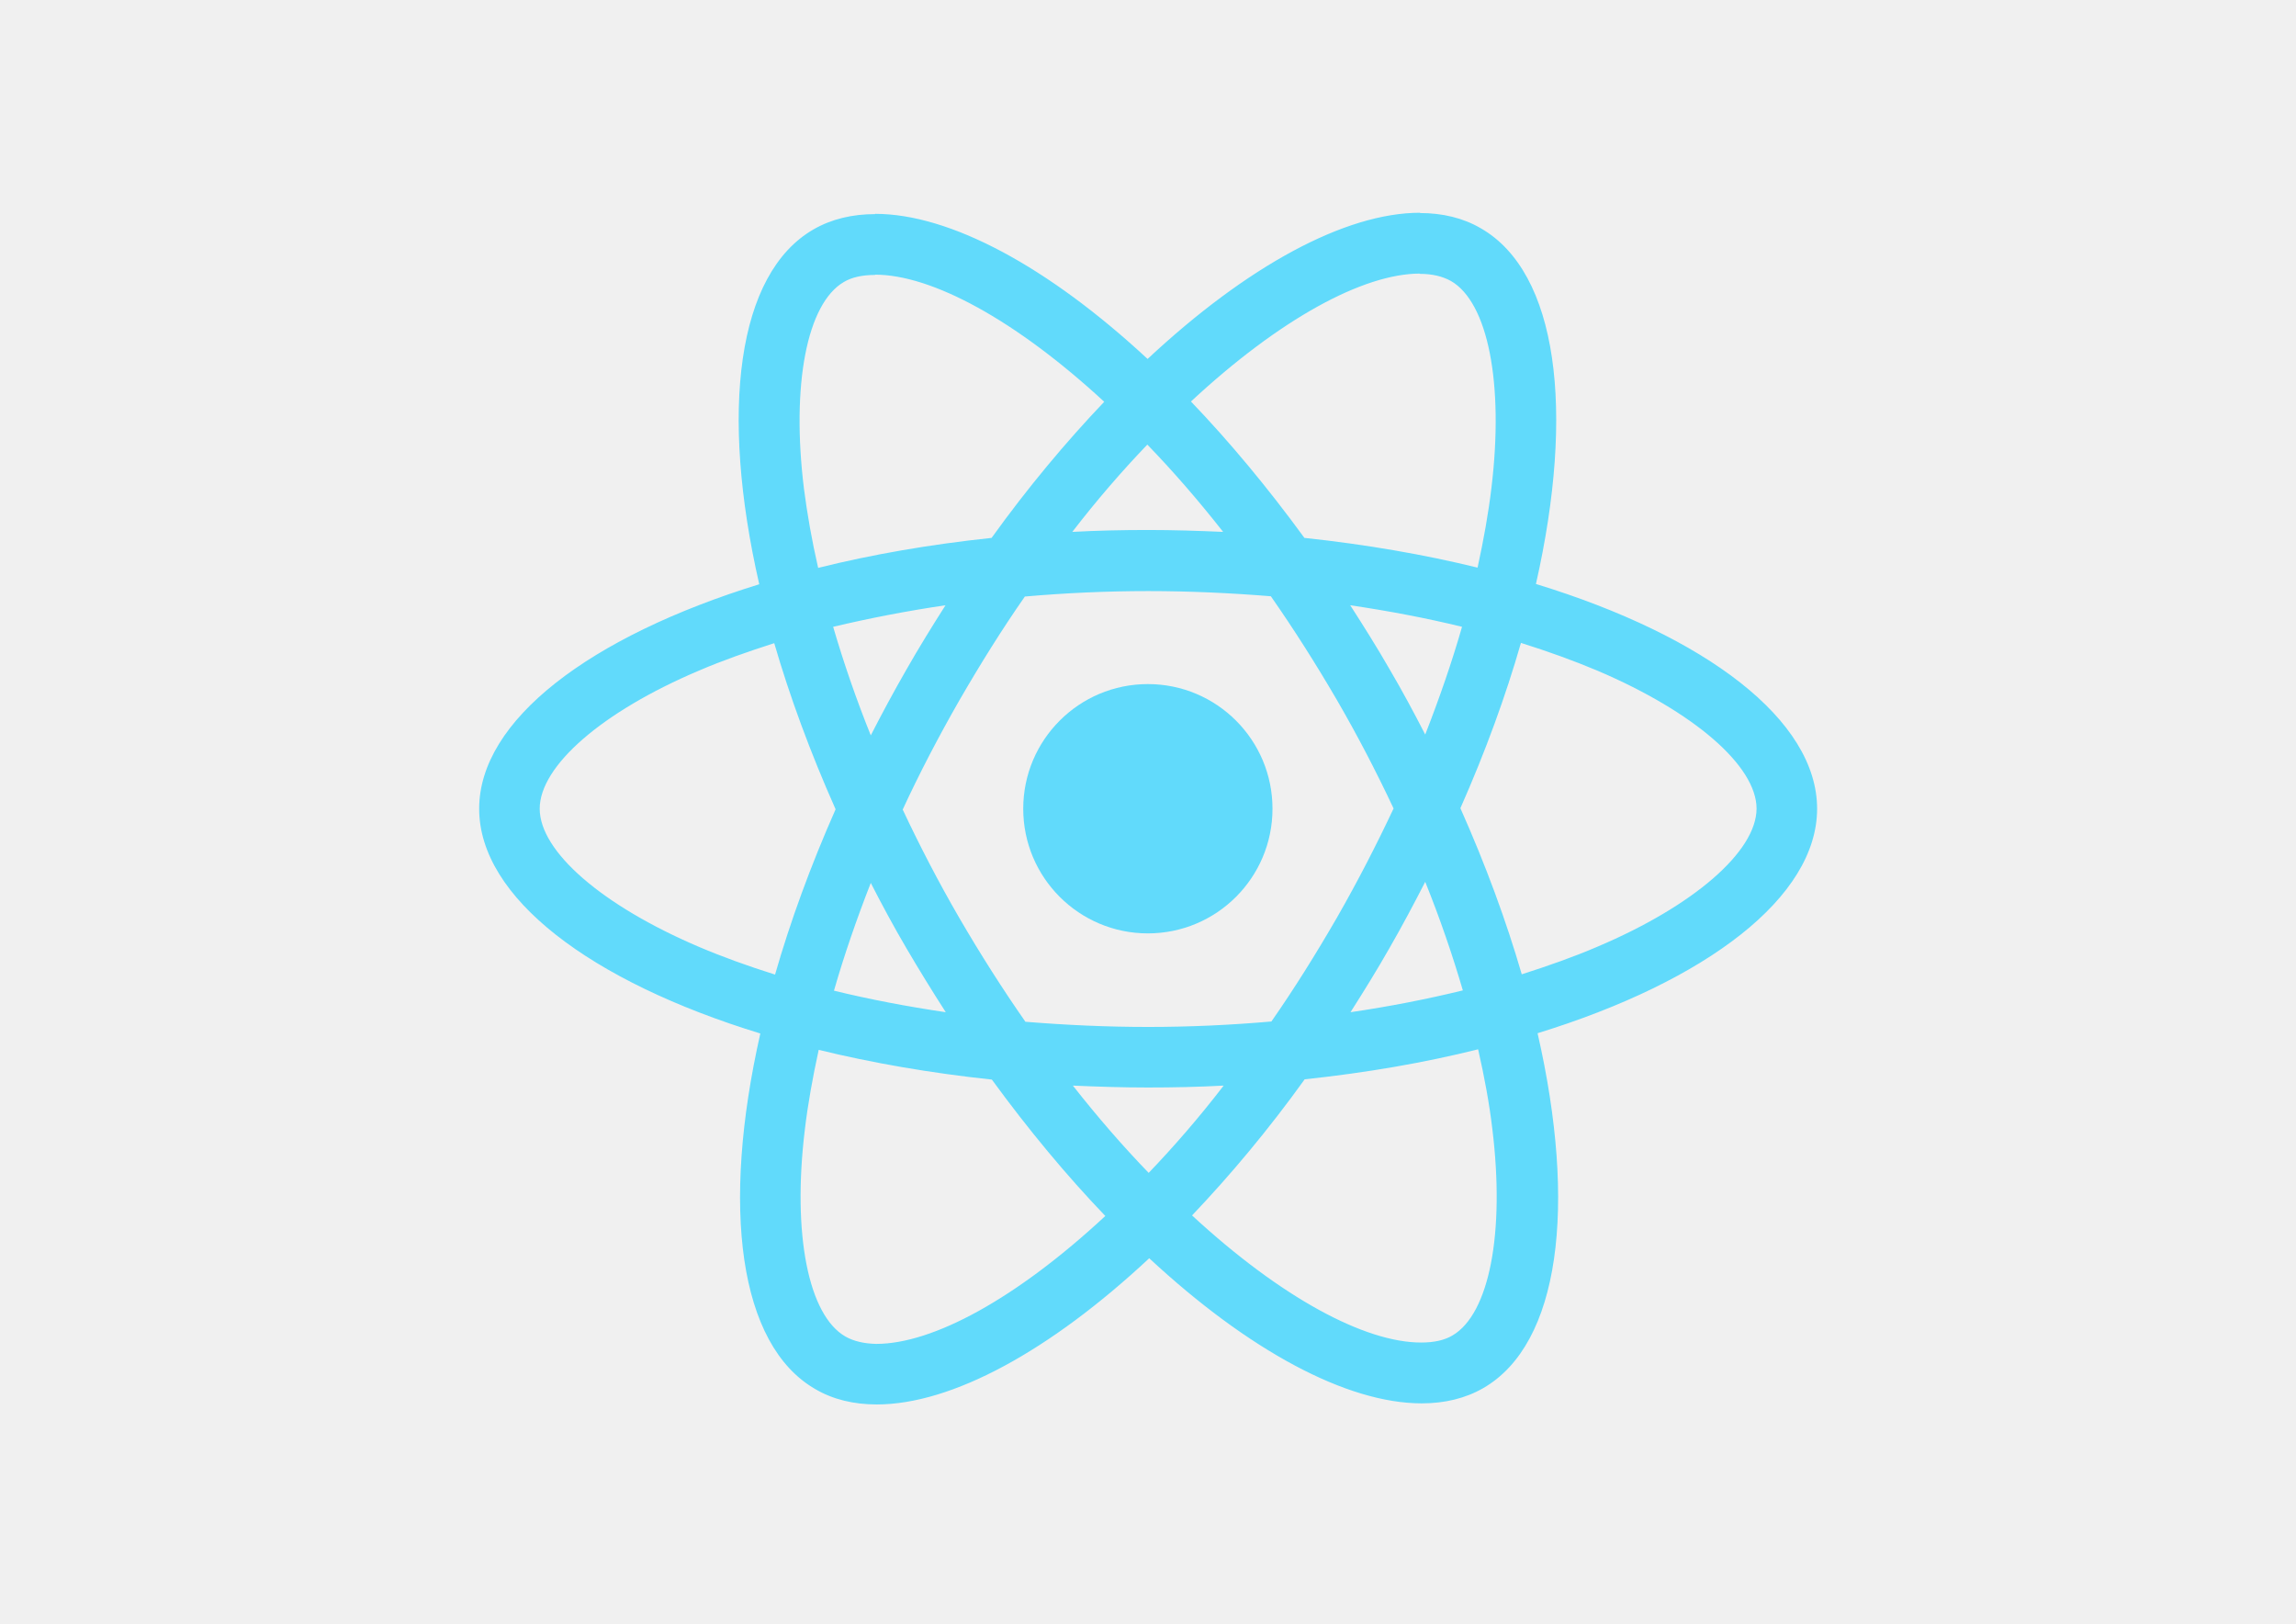
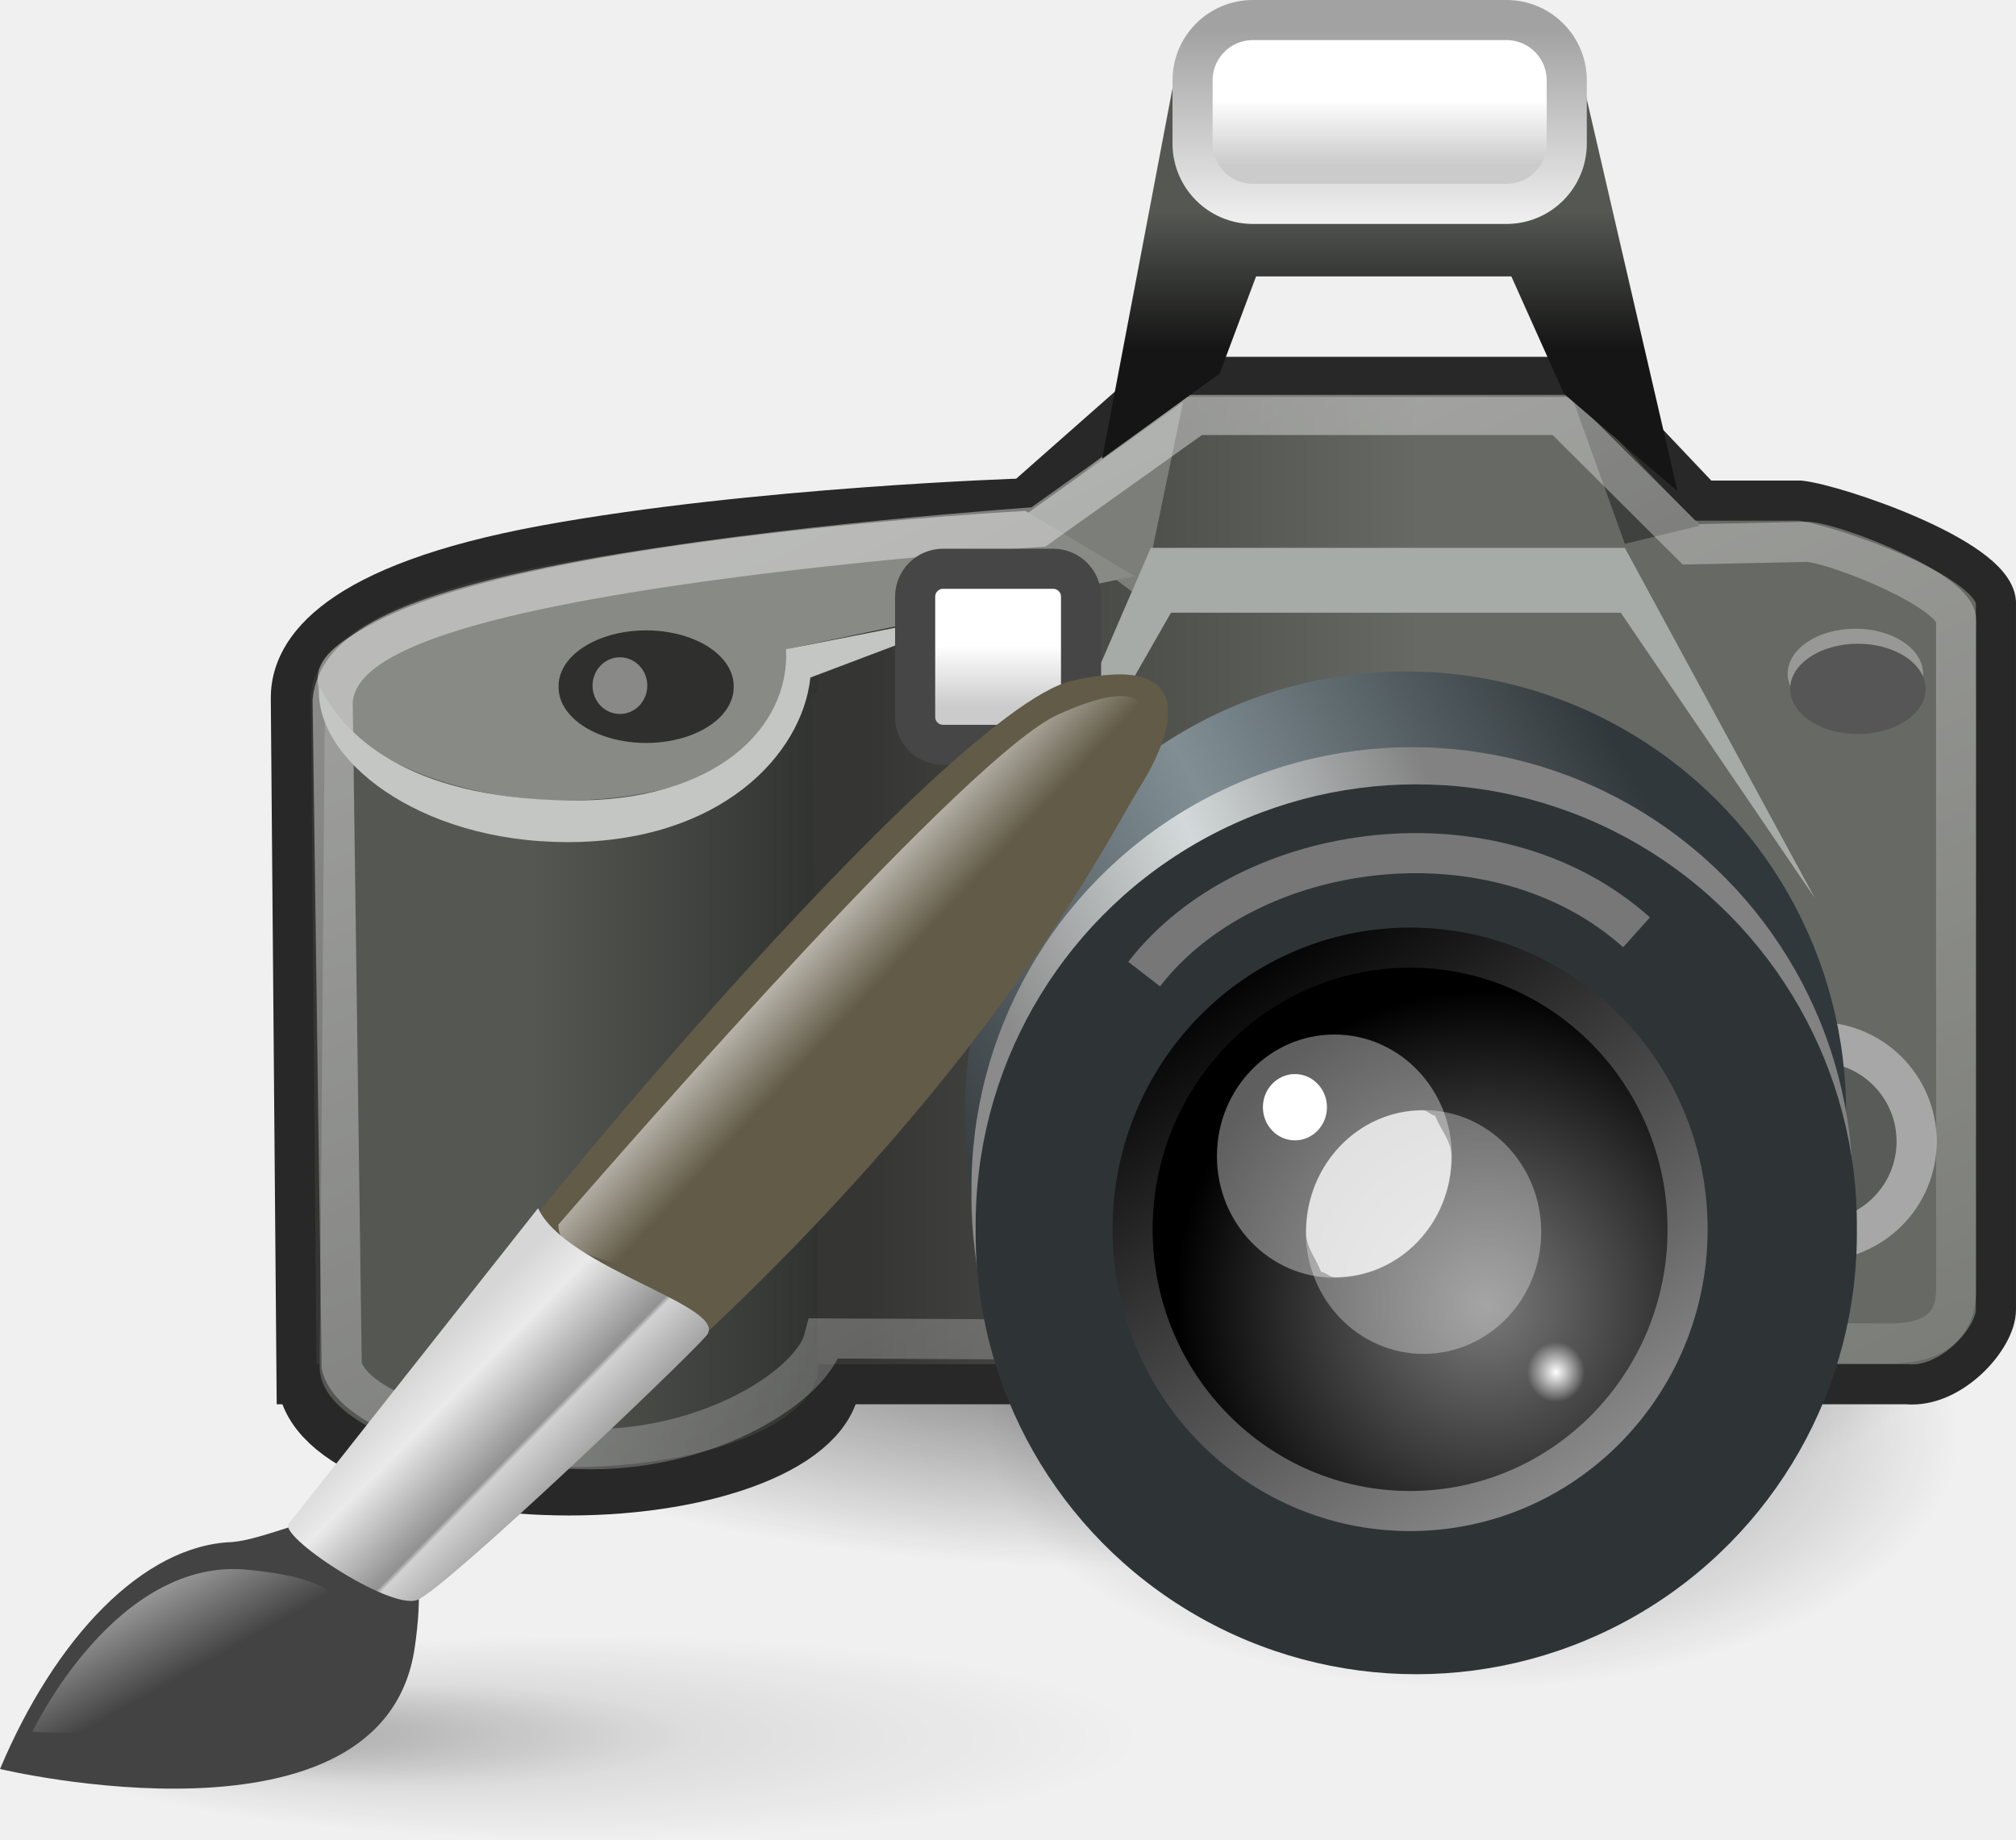
- <svg xmlns="http://www.w3.org/2000/svg" viewBox="0 0 841.9 595.3">
-   <g fill="#61DAFB">
-     <path d="M666.3 296.5c0-32.5-40.7-63.3-103.1-82.4 14.4-63.6 8-114.2-20.2-130.4-6.5-3.8-14.1-5.6-22.4-5.6v22.3c4.6 0 8.3.9 11.4 2.6 13.6 7.8 19.5 37.5 14.9 75.7-1.1 9.4-2.9 19.3-5.1 29.4-19.6-4.8-41-8.5-63.5-10.9-13.5-18.5-27.5-35.3-41.6-50 32.6-30.3 63.2-46.9 84-46.9V78c-27.5 0-63.5 19.6-99.9 53.6-36.4-33.8-72.4-53.2-99.9-53.2v22.3c20.7 0 51.4 16.5 84 46.6-14 14.7-28 31.4-41.3 49.9-22.6 2.4-44 6.1-63.6 11-2.3-10-4-19.7-5.2-29-4.7-38.2 1.1-67.9 14.6-75.8 3-1.8 6.9-2.6 11.5-2.6V78.5c-8.4 0-16 1.8-22.6 5.6-28.1 16.2-34.4 66.7-19.9 130.1-62.2 19.2-102.7 49.9-102.7 82.3 0 32.5 40.7 63.3 103.1 82.4-14.4 63.6-8 114.2 20.2 130.4 6.5 3.8 14.1 5.6 22.5 5.6 27.5 0 63.5-19.6 99.9-53.6 36.4 33.8 72.4 53.2 99.9 53.2 8.4 0 16-1.8 22.6-5.6 28.1-16.2 34.4-66.7 19.9-130.1 62-19.1 102.5-49.9 102.5-82.3zm-130.2-66.7c-3.7 12.9-8.3 26.2-13.5 39.5-4.1-8-8.4-16-13.1-24-4.6-8-9.5-15.8-14.4-23.4 14.2 2.1 27.9 4.7 41 7.9zm-45.8 106.5c-7.8 13.5-15.8 26.3-24.1 38.2-14.9 1.3-30 2-45.2 2-15.1 0-30.2-.7-45-1.9-8.3-11.9-16.4-24.6-24.2-38-7.6-13.1-14.5-26.4-20.8-39.8 6.2-13.4 13.2-26.8 20.7-39.9 7.8-13.5 15.8-26.3 24.1-38.2 14.9-1.3 30-2 45.2-2 15.1 0 30.2.7 45 1.9 8.3 11.9 16.4 24.6 24.2 38 7.6 13.1 14.5 26.4 20.8 39.8-6.3 13.4-13.2 26.8-20.7 39.9zm32.3-13c5.4 13.4 10 26.8 13.8 39.8-13.1 3.2-26.9 5.9-41.2 8 4.9-7.7 9.8-15.6 14.4-23.7 4.6-8 8.9-16.1 13-24.1zM421.2 430c-9.3-9.6-18.6-20.3-27.8-32 9 .4 18.2.7 27.5.7 9.4 0 18.7-.2 27.8-.7-9 11.7-18.3 22.4-27.5 32zm-74.4-58.9c-14.2-2.1-27.9-4.7-41-7.9 3.7-12.9 8.3-26.2 13.5-39.5 4.1 8 8.4 16 13.1 24 4.7 8 9.5 15.8 14.4 23.4zM420.7 163c9.3 9.6 18.6 20.3 27.8 32-9-.4-18.2-.7-27.5-.7-9.4 0-18.7.2-27.8.7 9-11.7 18.3-22.4 27.5-32zm-74 58.9c-4.9 7.7-9.8 15.6-14.4 23.7-4.6 8-8.9 16-13 24-5.4-13.4-10-26.8-13.8-39.8 13.1-3.1 26.9-5.8 41.2-7.9zm-90.5 125.2c-35.4-15.1-58.3-34.9-58.3-50.6 0-15.7 22.9-35.6 58.3-50.6 8.6-3.7 18-7 27.7-10.1 5.7 19.6 13.2 40 22.5 60.9-9.2 20.8-16.6 41.1-22.2 60.6-9.9-3.1-19.3-6.5-28-10.2zM310 490c-13.6-7.8-19.5-37.5-14.9-75.7 1.1-9.4 2.9-19.3 5.1-29.4 19.6 4.8 41 8.5 63.5 10.9 13.5 18.5 27.5 35.3 41.6 50-32.6 30.3-63.2 46.9-84 46.9-4.5-.1-8.3-1-11.3-2.7zm237.2-76.2c4.7 38.2-1.1 67.9-14.6 75.8-3 1.8-6.9 2.6-11.5 2.6-20.7 0-51.4-16.5-84-46.6 14-14.7 28-31.4 41.3-49.9 22.6-2.4 44-6.1 63.6-11 2.3 10.1 4.1 19.8 5.2 29.1zm38.5-66.7c-8.6 3.7-18 7-27.7 10.1-5.7-19.6-13.2-40-22.5-60.9 9.2-20.8 16.6-41.1 22.2-60.6 9.9 3.1 19.3 6.5 28.1 10.2 35.4 15.1 58.3 34.9 58.3 50.6-.1 15.7-23 35.6-58.4 50.6zM320.8 78.4z" />
-     <circle cx="420.9" cy="296.5" r="45.7" />
-     <path d="M520.5 78.1z" />
+ <svg xmlns="http://www.w3.org/2000/svg" xmlns:xlink="http://www.w3.org/1999/xlink" version="1.1" width="50.257" height="45.871" id="svg7631">
+   <defs id="defs3">
+     <linearGradient id="linearGradient2656">
+       <stop id="stop2658" style="stop-color:#000000;stop-opacity:1" offset="0" />
+       <stop id="stop2660" style="stop-color:#000000;stop-opacity:0" offset="1" />
+     </linearGradient>
+     <linearGradient id="linearGradient2290">
+       <stop id="stop2292" style="stop-color:#555753;stop-opacity:1" offset="0" />
+       <stop id="stop2294" style="stop-color:#313330;stop-opacity:1" offset="1" />
+     </linearGradient>
+     <linearGradient id="linearGradient3301">
+       <stop id="stop3303" style="stop-color:#ffffff;stop-opacity:1" offset="0" />
+       <stop id="stop3305" style="stop-color:#cbcbcb;stop-opacity:1" offset="1" />
+     </linearGradient>
+     <radialGradient cx="25.375" cy="36.812" r="17.5" id="radialGradient3214" xlink:href="#linearGradient2656" gradientUnits="userSpaceOnUse" gradientTransform="matrix(1,0,0,0.45357,0,20.115)" />
+     <linearGradient x1="22.55" y1="39.052" x2="38.416" y2="30.566" id="linearGradient3222" gradientUnits="userSpaceOnUse">
+       <stop id="stop2617" style="stop-color:#363d40;stop-opacity:1" offset="0" />
+       <stop id="stop2623" style="stop-color:#818f95;stop-opacity:1" offset="0.5" />
+       <stop id="stop2619" style="stop-color:#31383b;stop-opacity:1" offset="1" />
+     </linearGradient>
+     <linearGradient x1="23.661" y1="35.303" x2="33.904" y2="30.917" id="linearGradient3224" gradientUnits="userSpaceOnUse">
+       <stop id="stop2675" style="stop-color:#8b8b8b;stop-opacity:1" offset="0" />
+       <stop id="stop2681" style="stop-color:#d3d9da;stop-opacity:1" offset="0.5" />
+       <stop id="stop2677" style="stop-color:#828282;stop-opacity:1" offset="1" />
+     </linearGradient>
+     <radialGradient cx="16.875" cy="23.672" r="4.625" id="radialGradient3230" gradientUnits="userSpaceOnUse" gradientTransform="matrix(1,0,0,1.0135,0,-0.3049)">
+       <stop id="stop2593" style="stop-color:#7a7a7a;stop-opacity:1" offset="0" />
+       <stop id="stop2595" style="stop-color:#000000;stop-opacity:1" offset="1" />
+     </radialGradient>
+     <linearGradient x1="12.836" y1="18.849" x2="18.422" y2="27.073" id="linearGradient3232" gradientUnits="userSpaceOnUse">
+       <stop id="stop2633" style="stop-color:#010101;stop-opacity:1" offset="0" />
+       <stop id="stop2635" style="stop-color:#959595;stop-opacity:1" offset="1" />
+     </linearGradient>
+     <radialGradient cx="14.75" cy="22.688" r="1.75" id="radialGradient3234" gradientUnits="userSpaceOnUse" gradientTransform="matrix(1,0,0,1.0357,0,-0.81027)">
+       <stop id="stop2820" style="stop-color:#ffffff;stop-opacity:1" offset="0" />
+       <stop id="stop2822" style="stop-color:#ffffff;stop-opacity:0" offset="1" />
+     </radialGradient>
+     <linearGradient x1="6.56" y1="29.374" x2="6.56" y2="30.191" id="linearGradient3479" xlink:href="#linearGradient3301" gradientUnits="userSpaceOnUse" gradientTransform="matrix(0.65524,0,0,1.8985,15.689,-36.745)" />
+     <linearGradient x1="6.56" y1="29.374" x2="6.56" y2="30.191" id="linearGradient3484" xlink:href="#linearGradient3301" gradientUnits="userSpaceOnUse" gradientTransform="matrix(1.4778,0,0,1.9822,19.315,-52.801)" />
+     <linearGradient x1="7.915" y1="30.817" x2="7.915" y2="24.701" id="linearGradient3486" gradientUnits="userSpaceOnUse" gradientTransform="matrix(1.3184,0,0,0.77319,19.455,-15.414)">
+       <stop id="stop2232" style="stop-color:#eeeeee;stop-opacity:1" offset="0" />
+       <stop id="stop2234" style="stop-color:#a2a2a2;stop-opacity:1" offset="1" />
+     </linearGradient>
+     <linearGradient x1="29.395" y1="9.412" x2="29.395" y2="12.847" id="linearGradient3489" gradientUnits="userSpaceOnUse" gradientTransform="translate(0.74746,-1.1933)">
+       <stop id="stop2270" style="stop-color:#555753;stop-opacity:1" offset="0" />
+       <stop id="stop2272" style="stop-color:#141514;stop-opacity:1" offset="1" />
+     </linearGradient>
+     <linearGradient x1="16.667" y1="16.125" x2="35.888" y2="57.125" id="linearGradient3497" gradientUnits="userSpaceOnUse" gradientTransform="translate(0.74746,-1.1933)">
+       <stop id="stop2692" style="stop-color:#ffffff;stop-opacity:1" offset="0" />
+       <stop id="stop2694" style="stop-color:#ffffff;stop-opacity:0" offset="1" />
+     </linearGradient>
+     <linearGradient x1="7.871" y1="29.719" x2="14.844" y2="29.719" id="linearGradient3503" xlink:href="#linearGradient2290" gradientUnits="userSpaceOnUse" gradientTransform="matrix(1.025,0,0,1,0.67951,-1.1933)" />
+     <linearGradient x1="16.353" y1="26.093" x2="30.13" y2="26.093" id="linearGradient3510" gradientUnits="userSpaceOnUse" gradientTransform="translate(0.74746,-1.1933)">
+       <stop id="stop2306" style="stop-color:#353633;stop-opacity:1" offset="0" />
+       <stop id="stop2308" style="stop-color:#676964;stop-opacity:1" offset="1" />
+     </linearGradient>
+     <linearGradient x1="7.871" y1="29.719" x2="14.844" y2="29.719" id="linearGradient3513" xlink:href="#linearGradient2290" gradientUnits="userSpaceOnUse" gradientTransform="matrix(1.0358,0,0,1,0.58499,-0.99129)" />
+     <radialGradient cx="41.876" cy="37.866" r="12.563" fx="33.845" fy="37.343" id="radialGradient1502" gradientUnits="userSpaceOnUse">
+       <stop id="stop1919" style="stop-color:#000000;stop-opacity:0.316" offset="0" />
+       <stop id="stop1920" style="stop-color:#000000;stop-opacity:0.079" offset="0.5" />
+       <stop id="stop1921" style="stop-color:#000000;stop-opacity:0" offset="1" />
+     </radialGradient>
+     <linearGradient x1="13.739" y1="3.307" x2="15.501" y2="4.93" id="linearGradient2121" xlink:href="#linearGradient1513" gradientUnits="userSpaceOnUse" gradientTransform="scale(1.00674,0.9933048)" />
+     <linearGradient id="linearGradient1513">
+       <stop id="stop1514" style="stop-color:#ffffff;stop-opacity:1" offset="0" />
+       <stop id="stop1515" style="stop-color:#ffffff;stop-opacity:0" offset="1" />
+     </linearGradient>
+     <linearGradient x1="8.269" y1="11.002" x2="10.516" y2="13.066" id="linearGradient2316" gradientUnits="userSpaceOnUse" gradientTransform="scale(1.03517,0.9660245)">
+       <stop id="stop2318" style="stop-color:#d6d6d6;stop-opacity:1" offset="0" />
+       <stop id="stop2322" style="stop-color:#eaeaea;stop-opacity:1" offset="0.258" />
+       <stop id="stop2320" style="stop-color:#919191;stop-opacity:1" offset="0.706" />
+       <stop id="stop2321" style="stop-color:#d2d2d2;stop-opacity:1" offset="0.733" />
+       <stop id="stop2319" style="stop-color:#a6a6a6;stop-opacity:1" offset="1" />
+     </linearGradient>
+     <linearGradient x1="-0.106" y1="-0.105" x2="0.584" y2="0.552" id="linearGradient2222" xlink:href="#linearGradient1513" />
+     <linearGradient id="linearGradient3192">
+       <stop id="stop3194" style="stop-color:#ffffff;stop-opacity:1" offset="0" />
+       <stop id="stop3196" style="stop-color:#ffffff;stop-opacity:0" offset="1" />
+     </linearGradient>
+     <linearGradient x1="0.274" y1="20.491" x2="2.873" y2="22.967" id="linearGradient3205" xlink:href="#linearGradient1513" gradientUnits="userSpaceOnUse" gradientTransform="scale(1.369749,0.7300605)" />
+     <radialGradient cx="25.375" cy="36.812" r="17.5" id="radialGradient3264" xlink:href="#linearGradient2656" gradientUnits="userSpaceOnUse" gradientTransform="matrix(1,0,0,0.45357,0,20.115)" />
+   </defs>
+   <g transform="translate(4.503661,-2.9434)" id="layer1">
+     <path d="m 42.875,36.812 a 17.5,7.938 0 1 1 -35,0 17.5,7.938 0 1 1 35,0 z" transform="matrix(0.69319,0,0,0.81102,14.658,8.7634)" id="path2664" style="opacity:0.399;fill:url(#radialGradient3264);display:block" />
+     <path d="m 42.875,36.812 a 17.5,7.938 0 1 1 -35,0 17.5,7.938 0 1 1 35,0 z" transform="matrix(1.1575,0,0,0.81102,-5.1236,5.7634)" id="path2654" style="opacity:0.582;fill:url(#radialGradient3214);display:block" />
+     <path d="m 9.68,17.727 c -3.471,0 -6.279,1.12 -6.279,2.5 0,0.157 0.157,0.289 0.227,0.438 -0.01,0.049 -0.097,0.041 -0.097,0.094 0,0 -0.129,16.312 -0.129,16.468 0,1.38 2.808,2.5 6.279,2.5 3.472,0 6.28,-1.12 6.28,-2.5 L 15.83,20.759 c 0,-0.053 -0.087,-0.045 -0.097,-0.094 0.07,-0.149 0.227,-0.281 0.227,-0.438 0,-1.38 -2.808,-2.5 -6.28,-2.5 z" id="path2608" style="fill:url(#linearGradient3513);stroke:#282828;stroke-width:2;display:block" />
+     <path d="m 2.89,37.455 h 40.143 c 1.111,0.101 2.22,-1.15 2.22,-1.858 V 17.95 c -0.101,-1.112 -3.969,-2.424 -4.879,-2.525 h -2.432 l -2.923,-3.085 h -10.557 l -3.436,3.031 c 0,0 -6.727,0.212 -11.941,1.167 -5.214,0.956 -6.338,2.588 -6.338,3.8 l 0.143,17.117 z" id="path8417" style="fill:url(#linearGradient3510);stroke:#282828;display:block" />
+     <path d="m 34.638,12.714 1.364,3.788 1.869,-0.454 -3.233,-3.334 z" id="path2300" style="fill:#3f413e;display:block" />
+     <path d="m 43.134,33.908 a 1.97,1.97 0 1 1 -3.94,0 1.97,1.97 0 1 1 3.94,0 z" transform="matrix(1.2569,0,0,1.2569,-10.939,-11.218)" id="path2302" style="fill:#585b57;stroke:#a7a7a7;stroke-width:0.796;display:block" />
+     <path d="m 40.714,33.571 a 10.143,10.143 0 1 1 -20.285,0 10.143,10.143 0 1 1 20.285,0 z" transform="matrix(1.0829,0,0,1.0829,-2.573,-5.579)" id="path2280" style="fill:url(#linearGradient3222);display:block" />
+     <path d="m 40.714,33.571 a 10.143,10.143 0 1 1 -20.285,0 10.143,10.143 0 1 1 20.285,0 z" transform="matrix(1.0829,0,0,1.0829,-2.4076,-3.6893)" id="path2278" style="fill:url(#linearGradient3224);display:block" />
+     <path d="m 9.68,17.525 c -3.435,0 -6.214,1.12 -6.214,2.5 0,0.157 0.155,0.289 0.224,0.438 -0.01,0.049 -0.096,0.041 -0.096,0.094 0,0 -0.128,16.312 -0.128,16.468 0,1.38 2.779,2.5 6.214,2.5 3.435,0 6.214,-1.12 6.214,-2.5 L 15.766,20.557 c 0,-0.053 -0.086,-0.045 -0.096,-0.094 0.069,-0.149 0.224,-0.281 0.224,-0.438 0,-1.38 -2.779,-2.5 -6.214,-2.5 z" id="path7949" style="fill:url(#linearGradient3503);display:block" />
+     <path d="m 24.991,12.967 -0.757,3.636 -0.354,1.212 -2.778,-2.071 3.889,-2.777 z" id="path2298" style="fill:#7b7e79;display:block" />
+     <path d="m 19.778,26.802 4.91,-8.583 h 11.213 l 4.838,7.116 -4.737,-8.732 H 24.183 l -4.405,10.199 z" id="path2276" style="fill:#a7aba7;display:block" />
+     <path d="m 21.06,15.682 c 0,0 -12.146,0.638 -16.156,2.75 -0.852,0.448 -1.488,0.84 -1.488,1.442 0,1.38 2.824,3.026 6.176,3.026 3.352,0 6,-1.495 6,-2.875 0,-0.314 -0.18,-0.629 -0.437,-0.906 l 8.625,-1.812 -2.719,-1.625 z" id="path7953" style="fill:#888a85;display:block" />
+     <path d="m 25.301,13.289 -3.918,2.793 c 0,0 -6.444,0.435 -11.249,1.315 -4.804,0.88 -6.22,1.834 -6.345,3.013 l 0.226,16.591 c 0.296,1.161 3.23,2.074 6.229,2.074 2.998,0 5.501,-1.6 5.797,-2.761 l 26.488,0.125 c 1.461,0.03 1.732,-0.701 1.732,-1.353 V 18.409 c 0,-0.712 -2.842,-1.864 -3.679,-1.957 l -2.934,0.062 -3.24,-3.225 h -9.107 z" id="path2683" style="opacity:0.418;fill:none;stroke:url(#linearGradient3497);display:block" />
+     <path d="m 40.714,33.571 a 10.143,10.143 0 1 1 -20.285,0 10.143,10.143 0 1 1 20.285,0 z" transform="matrix(1.0829,0,0,1.0829,-2.3034,-2.7622)" id="path8415" style="fill:#2e3436;display:block" />
+     <path d="m 19.875,22.562 a 4.125,4.188 0 1 1 -8.25,0 4.125,4.188 0 1 1 8.25,0 z" transform="matrix(1.677,0,0,1.677,4.2359,-4.2438)" id="path2589" style="fill:url(#radialGradient3230);stroke:url(#linearGradient3232);stroke-width:0.596" />
+     <path d="m 16.5,22.688 a 1.75,1.812 0 1 1 -3.5,0 1.75,1.812 0 1 1 3.5,0 z" transform="matrix(1.677,0,0,1.677,6.2474,-4.3885)" id="path2599" style="opacity:0.608;fill:#ffffff;fill-opacity:0.529" />
+     <path d="m 16.5,22.688 a 1.75,1.812 0 1 1 -3.5,0 1.75,1.812 0 1 1 3.5,0 z" transform="matrix(1.6732,0,0,1.6732,4.0814,-6.1939)" id="path2601" style="opacity:0.373;fill:#ffffff" />
+     <path d="m 16.5,22.688 a 1.75,1.812 0 1 1 -3.5,0 1.75,1.812 0 1 1 3.5,0 z" transform="matrix(0.41273,0,0,0.41273,28.199,27.789)" id="path8405" style="fill:url(#radialGradient3234)" />
+     <path d="M 22.971,14.381 25.9,12.259 26.809,9.835 h 6.364 l 1.314,2.93 2.828,2.424 -2.525,-10.91 -9.9,3e-4 -1.919,10.102 z" id="path1507" style="fill:url(#linearGradient3489);display:block" />
+     <rect width="9.328" height="4.584" rx="1.504" ry="1.504" x="25.226" y="3.443" id="rect3297" style="fill:url(#linearGradient3484);stroke:url(#linearGradient3486)" />
+     <path d="m 14.857,38.214 a 6.072,2.5 0 1 1 -12.143,0 6.072,2.5 0 1 1 12.143,0 z" transform="matrix(0.35944,0,0,0.55434,8.446,-1.1203)" id="path2288" style="fill:#2f302e;display:block" />
+     <path d="m 3.451,20.057 c -0.136,1.786 2.444,3.88 6.195,3.882 3.814,0.001 5.85,-2.184 6.052,-4.103 l 4.545,-1.718 -5.151,1.01 C 15.193,21.048 13.39,22.959 9.651,22.9 5.565,22.834 4.076,21.245 3.451,20.057 z" id="path2312" style="fill:#c4c6c3;display:block" />
+     <rect width="4.136" height="4.39" rx="0.695" ry="0.695" x="18.31" y="17.124" id="rect2282" style="fill:url(#linearGradient3479);stroke:#464646" />
+     <path d="m 16.5,22.688 a 1.75,1.812 0 1 1 -3.5,0 1.75,1.812 0 1 1 3.5,0 z" transform="matrix(0.38984,0,0,0.38984,5.1999,11.193)" id="path2612" style="opacity:0.43;fill:#ffffff" />
+     <path d="m 16.5,22.688 a 1.75,1.812 0 1 1 -3.5,0 1.75,1.812 0 1 1 3.5,0 z" transform="matrix(0.45611,0,0,0.45611,21.05,20.2)" id="path2629" style="fill:#ffffff" />
+     <path d="m 42.25,20.562 a 1.625,0.688 0 1 1 -3.25,0 1.625,0.688 0 1 1 3.25,0 z" transform="matrix(1.0385,0,0,1.6364,-0.44004,-13.904)" id="path2641" style="fill:#c5c5c5;fill-opacity:0.529;display:block" />
+     <path d="m 42.25,20.562 a 1.625,0.688 0 1 1 -3.25,0 1.625,0.688 0 1 1 3.25,0 z" transform="matrix(1.0385,0,0,1.6364,-0.37754,-13.529)" id="path2639" style="fill:#565656;display:block" />
+     <path d="m 24.019,27.229 c 2.603,-3.368 8.755,-4.193 12.275,-1.041" id="path2650" style="fill:none;stroke:#777777;display:block" />
+     <path d="m 30.967,30.625 c -1.62,0 -2.91,1.368 -2.91,3.045 0,0.384 0.247,0.644 0.372,0.982 0.127,0.017 0.208,0.135 0.339,0.135 1.616,0 2.91,-1.338 2.91,-3.012 0,-0.393 -0.274,-0.67 -0.406,-1.015 -0.115,-0.014 -0.186,-0.135 -0.305,-0.135 z" id="path2668" style="opacity:0.671;fill:#ffffff" />
+   </g>
+   <g transform="matrix(1.4859,0,0,1.4859,-0.5596345,16.46205)" id="g3664" style="fill-rule:evenodd">
+     <path d="m 54.439,37.866 a 12.563,12.563 0 1 0 -25.126,0 12.563,12.563 0 1 0 25.126,0 z" transform="matrix(0.74091,0,0,0.13637,-20.773,12.915)" id="path1934" style="fill:url(#radialGradient1502);stroke-width:1pt" />
+     <path d="m 5.112,15.088 c 2.532,-4.155 11.088,-14.236 13.239,-14.741 2.114,-0.496 1.775,0.782 1.141,1.794 -0.645,1.029 -3.458,6.907 -12.687,13.62 -1.371,0.464 -1.693,-0.673 -1.693,-0.673 z" id="path2139" style="fill:#625b47;stroke-width:0.25" />
+     <path d="m 0.377,18.603 c 0,0 6.439,1.541 6.958,-2.039 0.519,-3.581 -1.992,-1.852 -3.064,-1.769 -1.495,0.054 -2.966,1.604 -3.894,3.808 z" id="path2140" style="fill:#434343;stroke-width:0.25" />
+     <path d="M 9.746,9.468 C 11.188,7.802 16.65,1.582 18.121,0.914 19.56,0.26 19.71,0.752 19.501,1.251 19.292,1.75 11.999,10.605 11.169,10.292 10.34,9.979 9.725,9.902 9.746,9.468 z" id="path2230" style="fill:url(#linearGradient2121);stroke-width:0.125" />
+     <path d="M 5.226,14.482 9.404,9.193 C 9.872,10.209 12.658,10.848 12.225,11.336 11.792,11.824 7.838,15.591 7.376,15.767 6.914,15.943 5.005,14.674 5.226,14.482 z" id="path2141" style="fill:url(#linearGradient2316);stroke-width:0.25" />
+     <path d="m 0.921,17.977 c 0,0 1.406,-2.97 3.649,-2.713 1.695,0.167 1.502,0.673 1.502,0.673 0,0 -2.128,2.298 -5.151,2.04 z" id="path2247" style="fill:url(#linearGradient3205);stroke-width:1pt" />
  </g>
</svg>
